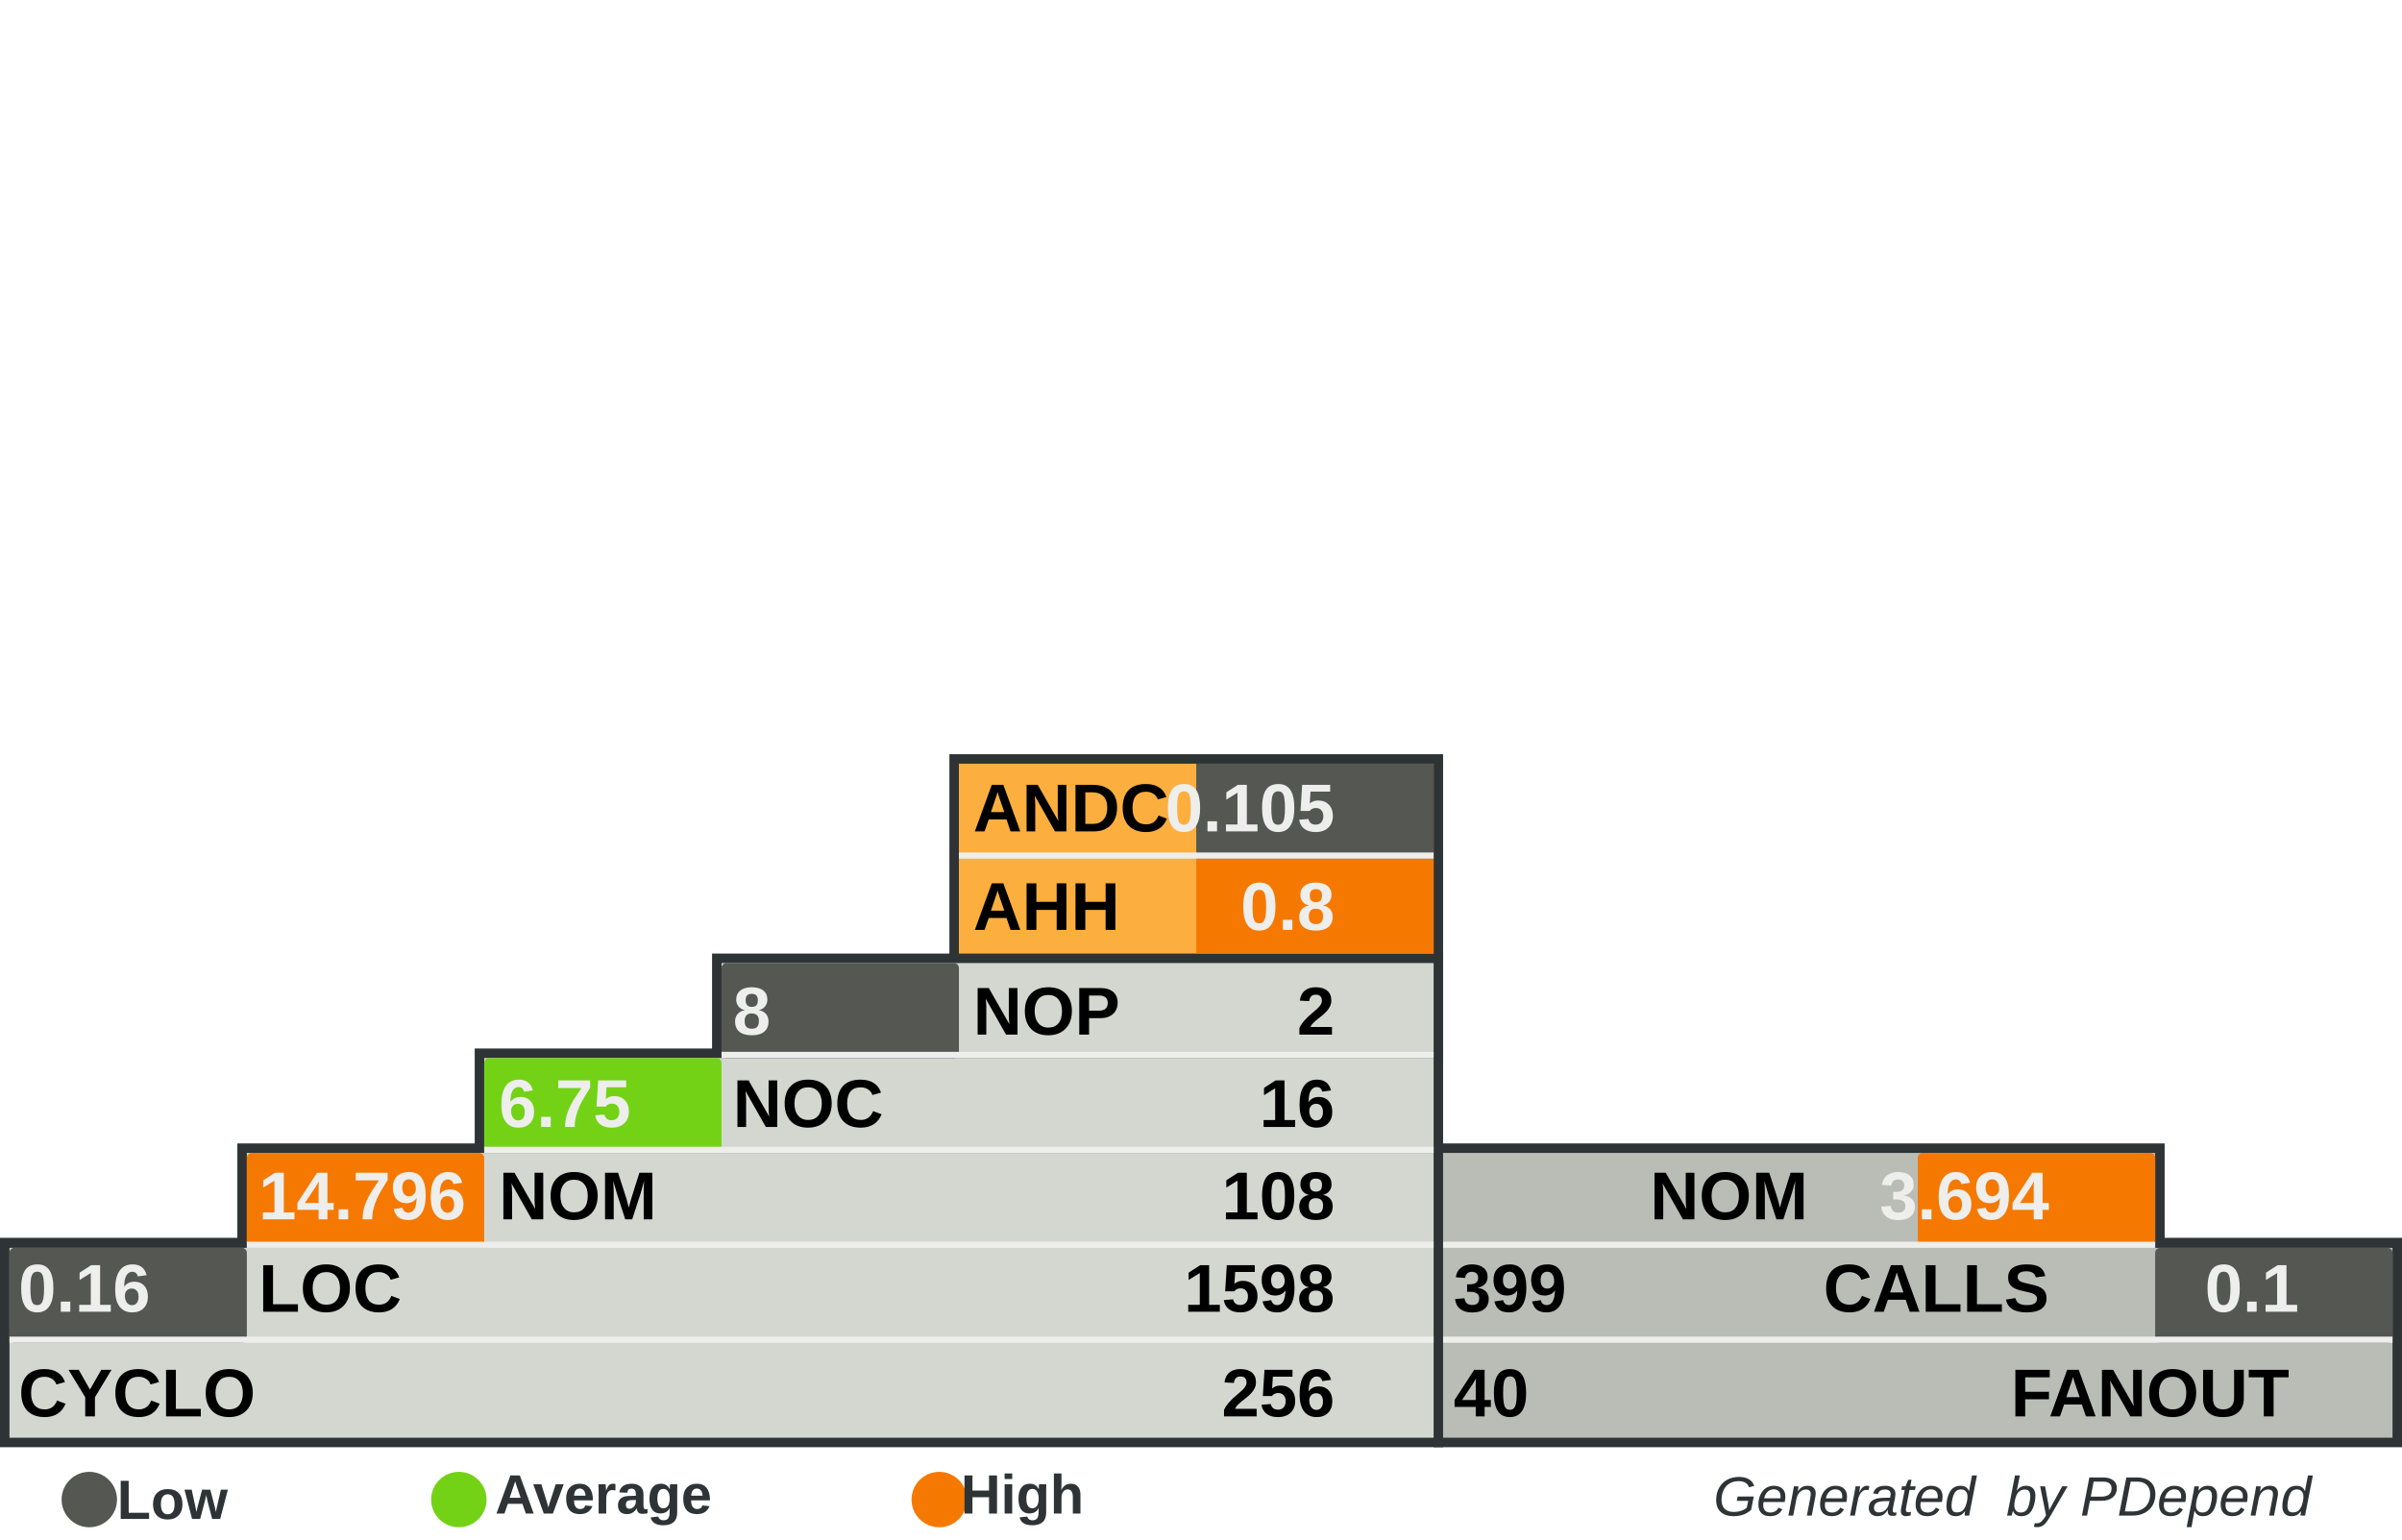
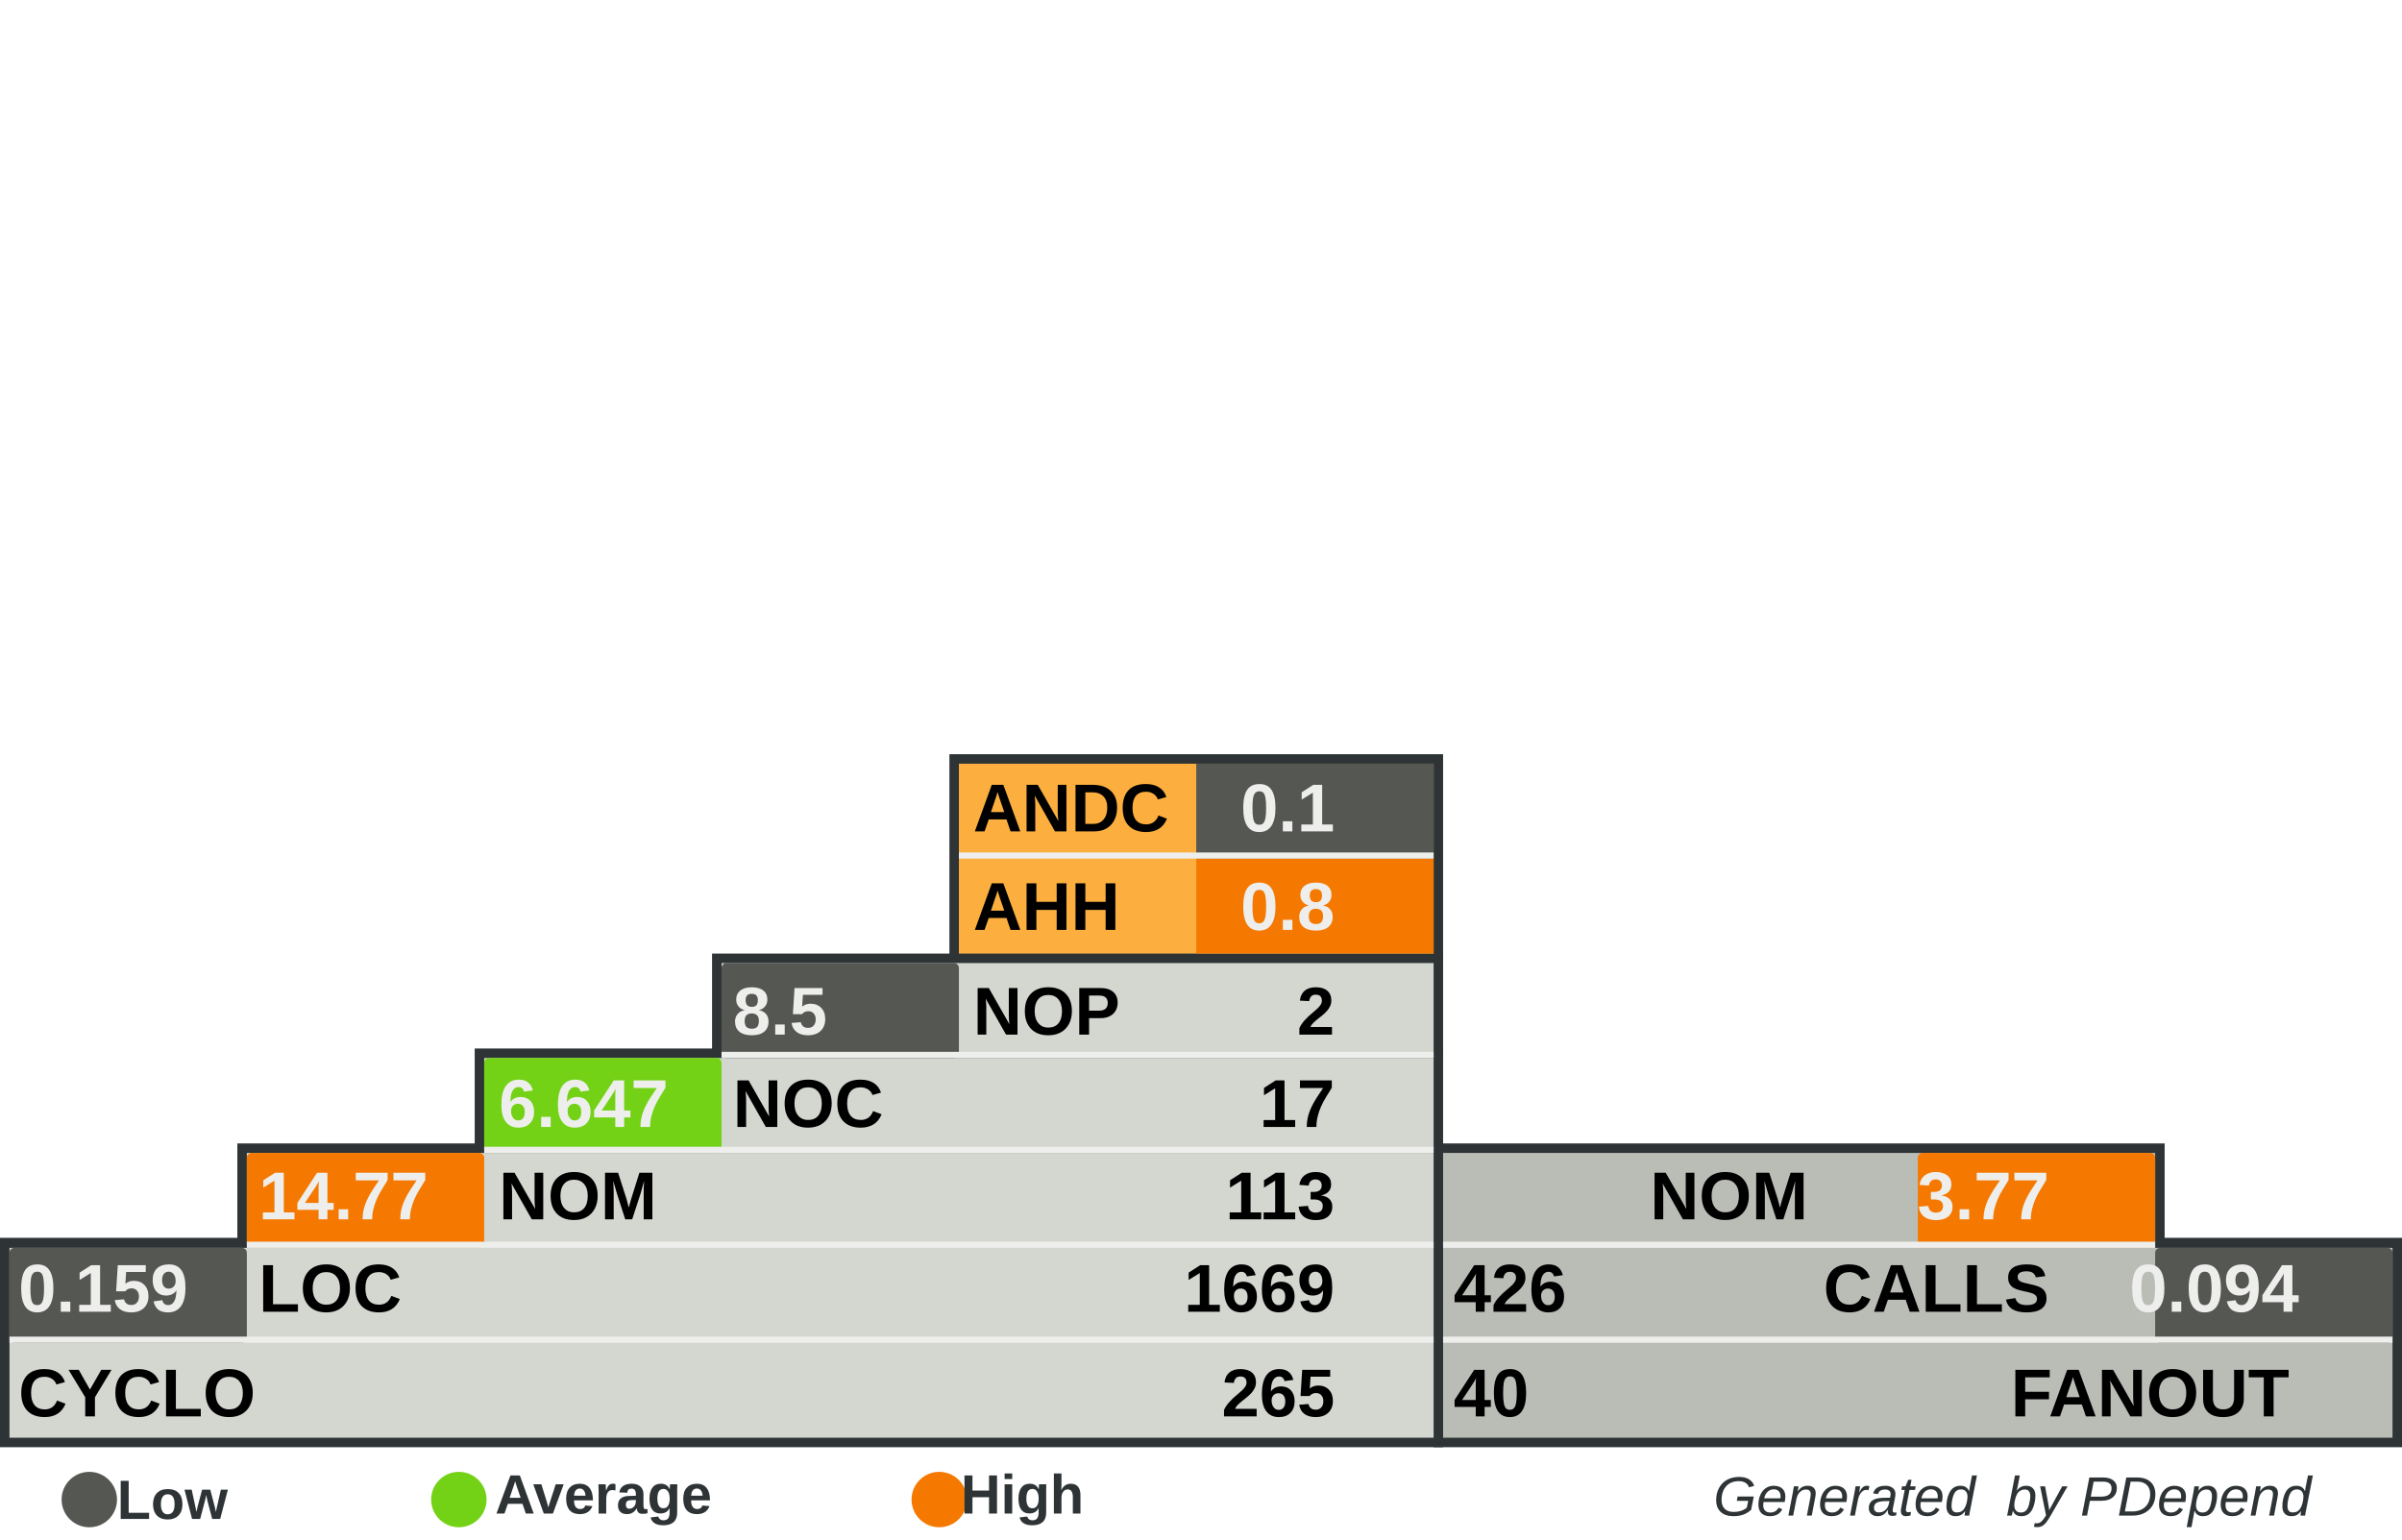
<svg xmlns="http://www.w3.org/2000/svg" width="390" height="250" id="svg5110" version="1.0">
  <defs id="defs5112">
    </defs>
  <g id="layer1">
    <rect style="fill:#555753" width="0" height="0" x="0" y="0" rx="0" ry="0" id="rect8982" xml:id="threshold.low" />
    <rect style="fill:#73d216" width="0" height="0" x="0" y="0" rx="0" ry="0" id="rect8983" xml:id="threshold.average" />
    <rect style="fill:#f57900" width="0" height="0" x="0" y="0" rx="0" ry="0" id="rect2834" xml:id="threshold.high" />
    <rect style="opacity:1;fill:#2e3436;fill-opacity:1;stroke:none;stroke-width:1;stroke-miterlimit:4;stroke-dasharray:none;stroke-opacity:1" id="rect4954" width="118.696" height="16.957" x="232.767" y="185.672" rx="2.978" ry="0" />
    <rect style="opacity:1;fill:#2e3436;fill-opacity:1;stroke:none;stroke-width:1;stroke-miterlimit:4;stroke-dasharray:none;stroke-opacity:1" id="rect4956" width="157.233" height="34" x="232.767" y="201" rx="3.945" ry="0" />
    <rect style="opacity:1;fill:#2e3436;fill-opacity:1;stroke:none;stroke-width:1;stroke-miterlimit:4;stroke-dasharray:none;stroke-opacity:1" id="rect4958" width="80.158" height="33.913" x="154.15" y="122.47" rx="2.011" ry="0" />
    <rect style="opacity:1;fill:#2e3436;fill-opacity:1;stroke:none;stroke-width:1;stroke-miterlimit:4;stroke-dasharray:none;stroke-opacity:1" id="rect4960" width="234.308" height="34" x="0" y="201" rx="5.879" ry="0" />
    <rect style="opacity:1;fill:#2e3436;fill-opacity:1;stroke:none;stroke-width:1;stroke-miterlimit:4;stroke-dasharray:none;stroke-opacity:1" id="rect4962" width="195.771" height="16.957" x="38.538" y="185.672" rx="4.912" ry="0" />
    <rect style="opacity:1;fill:#2e3436;fill-opacity:1;stroke:none;stroke-width:1;stroke-miterlimit:4;stroke-dasharray:none;stroke-opacity:1" id="rect4964" width="157.233" height="16.957" x="77.075" y="170.257" rx="3.945" ry="0" />
    <rect style="opacity:1;fill:#2e3436;fill-opacity:1;stroke:none;stroke-width:1;stroke-miterlimit:4;stroke-dasharray:none;stroke-opacity:1" id="rect4966" width="118.696" height="16.957" x="115.613" y="154.842" rx="2.978" ry="0" />
    <rect style="opacity:1;fill:#d3d7cf;fill-opacity:1;stroke:none;stroke-width:1;stroke-miterlimit:4;stroke-dasharray:none;stroke-opacity:1" id="rect4968" width="231.225" height="30.83" x="1.542" y="202.628" rx="5.801" ry="0" />
    <rect style="opacity:1;fill:#d3d7cf;fill-opacity:1;stroke:none;stroke-width:1;stroke-miterlimit:4;stroke-dasharray:none;stroke-opacity:1" id="rect4970" width="192.688" height="15.415" x="40.079" y="187.214" rx="4.834" ry="0" />
    <rect style="opacity:1;fill:#d3d7cf;fill-opacity:1;stroke:none;stroke-width:1;stroke-miterlimit:4;stroke-dasharray:none;stroke-opacity:1" id="rect4972" width="154.15" height="15.415" x="78.617" y="171.798" rx="3.868" ry="0" />
    <rect style="opacity:1;fill:#d3d7cf;fill-opacity:1;stroke:none;stroke-width:1;stroke-miterlimit:4;stroke-dasharray:none;stroke-opacity:1" id="rect4974" width="115.613" height="15.415" x="117.154" y="156.383" rx="2.901" ry="0" />
    <rect style="opacity:1;fill:#fcaf3e;fill-opacity:1;stroke:none;stroke-width:1;stroke-miterlimit:4;stroke-dasharray:none;stroke-opacity:1" id="rect4976" width="77.075" height="30.83" x="155.692" y="124.012" rx="1.934" ry="0" />
    <rect style="opacity:1;fill:#babdb6;fill-opacity:1;stroke:none;stroke-width:1;stroke-miterlimit:4;stroke-dasharray:none;stroke-opacity:1" id="rect4978" width="154.15" height="30.83" x="234.308" y="202.628" rx="3.868" ry="0" />
    <rect style="opacity:1;fill:#babdb6;fill-opacity:1;stroke:none;stroke-width:1;stroke-miterlimit:4;stroke-dasharray:none;stroke-opacity:1" id="rect4980" width="115.613" height="15.415" x="234.308" y="187.213" rx="2.901" ry="0" />
    <rect style="opacity:1;fill:#555753;fill-opacity:1;stroke:none;stroke-width:1;stroke-miterlimit:4;stroke-dasharray:none;stroke-opacity:1" id="rect4982" xml:id="rect.andc" width="38.538" height="15.43" x="194.229" y="124.012" rx="0.967" ry="0" />
    <rect style="opacity:1;fill:#f57900;fill-opacity:1;stroke:none;stroke-width:1;stroke-miterlimit:4;stroke-dasharray:none;stroke-opacity:1" id="rect2851" xml:id="rect.ahh" width="38.538" height="15.4" x="194.229" y="139.412" rx="0.967" ry="0" />
    <rect style="opacity:1;fill:#555753;fill-opacity:1;stroke:none;stroke-width:1;stroke-miterlimit:4;stroke-dasharray:none;stroke-opacity:1" id="rect4984" xml:id="rect.noc-nop" width="38.538" height="15.415" x="117.154" y="156.383" rx="0.806" />
    <rect style="opacity:1;fill:#73d216;fill-opacity:1;stroke:none;stroke-width:1;stroke-miterlimit:4;stroke-dasharray:none;stroke-opacity:1" id="rect4986" xml:id="rect.nom-noc" width="38.538" height="15.415" x="78.617" y="171.798" rx="0.806" />
    <rect style="opacity:1;fill:#f57900;fill-opacity:1;stroke:none;stroke-width:1;stroke-miterlimit:4;stroke-dasharray:none;stroke-opacity:1" id="rect4988" xml:id="rect.loc-nom" width="38.538" height="15.415" x="40.079" y="187.213" rx="0.806" />
    <rect style="opacity:1;fill:#555753;fill-opacity:1;stroke:none;stroke-width:1;stroke-miterlimit:4;stroke-dasharray:none;stroke-opacity:1" id="rect4990" xml:id="rect.cyclo-loc" width="38.538" height="15.415" x="1.542" y="202.628" rx="0.806" />
    <rect style="opacity:1;fill:#f57900;fill-opacity:1;stroke:none;stroke-width:1;stroke-miterlimit:4;stroke-dasharray:none;stroke-opacity:1" id="rect4992" xml:id="rect.calls-nom" width="38.538" height="15.415" x="311.383" y="187.213" rx="0.806" />
    <rect style="opacity:1;fill:#555753;fill-opacity:1;stroke:none;stroke-width:1;stroke-miterlimit:4;stroke-dasharray:none;stroke-opacity:1" id="rect4994" xml:id="rect.fanout-calls" width="38.538" height="15.415" x="349.921" y="202.628" rx="0.806" />
    <rect style="opacity:1;fill:#eeeeec;fill-opacity:1;stroke:none;stroke-width:1;stroke-miterlimit:4;stroke-dasharray:none;stroke-opacity:1" id="rect4996" width="231.225" height="1" x="1.542" y="217.043" rx="5.801" ry="0" />
    <rect style="opacity:1;fill:#eeeeec;fill-opacity:1;stroke:none;stroke-width:1;stroke-miterlimit:4;stroke-dasharray:none;stroke-opacity:1" id="rect4998" width="192.688" height="1" x="40.079" y="201.628" rx="4.834" ry="0" />
    <rect style="opacity:1;fill:#eeeeec;fill-opacity:1;stroke:none;stroke-width:1;stroke-miterlimit:4;stroke-dasharray:none;stroke-opacity:1" id="rect5000" width="154.15" height="1" x="78.617" y="186.213" rx="3.868" ry="0" />
    <rect style="opacity:1;fill:#eeeeec;fill-opacity:1;stroke:none;stroke-width:1;stroke-miterlimit:4;stroke-dasharray:none;stroke-opacity:1" id="rect5002" width="115.613" height="1" x="117.154" y="170.798" rx="2.901" ry="0" />
    <rect style="opacity:1;fill:#eeeeec;fill-opacity:1;stroke:none;stroke-width:1;stroke-miterlimit:4;stroke-dasharray:none;stroke-opacity:1" id="rect5004" width="115.613" height="1" x="234.308" y="201.628" rx="2.901" ry="0" />
    <rect style="opacity:1;fill:#eeeeec;fill-opacity:1;stroke:none;stroke-width:1;stroke-miterlimit:4;stroke-dasharray:none;stroke-opacity:1" id="rect5006" width="154.15" height="1" x="234.308" y="217.043" rx="3.868" ry="0" />
    <rect style="opacity:1;fill:#eeeeec;fill-opacity:1;stroke:none;stroke-width:1;stroke-miterlimit:4;stroke-dasharray:none;stroke-opacity:1" id="rect5008" width="77.075" height="1" x="155.692" y="138.427" rx="1.934" ry="0" />
    <text xml:space="preserve" style="font-size:11px;font-style:normal;font-variant:normal;font-weight:bold;font-stretch:normal;fill:#000000;fill-opacity:1;stroke:none;stroke-width:1px;stroke-linecap:butt;stroke-linejoin:miter;stroke-opacity:1;font-family:Arial" x="158" y="135" title="Average Number of Derived Classes" id="text5010">
      <tspan title="Average Number of Derived Classes" id="tspan5012" x="158" y="135">ANDC</tspan>
    </text>
    <text xml:space="preserve" style="font-size:11px;font-style:normal;font-variant:normal;font-weight:bold;font-stretch:normal;fill:#000000;fill-opacity:1;stroke:none;stroke-width:1px;stroke-linecap:butt;stroke-linejoin:miter;stroke-opacity:1;font-family:Arial" x="158" y="151" title="Average Hierarchy Height" id="text5014">
      <tspan title="Average Hierarchy Height" id="tspan5016" x="158" y="151">AHH</tspan>
    </text>
    <text xml:space="preserve" style="font-size:11px;font-style:normal;font-variant:normal;font-weight:bold;font-stretch:normal;fill:#000000;fill-opacity:1;stroke:none;stroke-width:1px;stroke-linecap:butt;stroke-linejoin:miter;stroke-opacity:1;font-family:Arial" x="158" y="168" title="Number Of Packages" id="text5018">
      <tspan title="Number Of Packages" id="tspan5020" x="158" y="168">NOP</tspan>
    </text>
    <text xml:space="preserve" style="font-size:11px;font-style:normal;font-variant:normal;font-weight:bold;font-stretch:normal;fill:#000000;fill-opacity:1;stroke:none;stroke-width:1px;stroke-linecap:butt;stroke-linejoin:miter;stroke-opacity:1;font-family:Arial" x="119" y="183" id="text5022" title="Number Of Classes" transform="scale(0.9999985,1.000001)">
      <tspan title="Number Of Classes" id="tspan5024" x="119" y="183">NOC</tspan>
    </text>
    <text xml:space="preserve" style="font-size:11px;font-style:normal;font-variant:normal;font-weight:bold;font-stretch:normal;fill:#000000;fill-opacity:1;stroke:none;stroke-width:1px;stroke-linecap:butt;stroke-linejoin:miter;stroke-opacity:1;font-family:Arial" x="81" y="198" id="text5026" title="Number Of Methods (Methods+Functions)" transform="scale(0.9999985,1.000001)">
      <tspan title="Number Of Methods (Methods+Functions)" id="tspan5028" x="81" y="198">NOM</tspan>
    </text>
    <text xml:space="preserve" style="font-size:11px;font-style:normal;font-variant:normal;font-weight:bold;font-stretch:normal;fill:#000000;fill-opacity:1;stroke:none;stroke-width:1px;stroke-linecap:butt;stroke-linejoin:miter;stroke-opacity:1;font-family:Arial" x="42" y="213" id="text5030" title="Lines Of Code (Non Comment and Non Whitespace Lines)" transform="scale(0.9999985,1.000001)">
      <tspan title="Lines Of Code (Non Comment and Non Whitespace Lines)" id="tspan5032" x="42" y="213">LOC</tspan>
    </text>
    <text xml:space="preserve" style="font-size:11px;font-style:normal;font-variant:normal;font-weight:bold;font-stretch:normal;fill:#000000;fill-opacity:1;stroke:none;stroke-width:1px;stroke-linecap:butt;stroke-linejoin:miter;stroke-opacity:1;font-family:Arial" x="3" y="230" id="text5034" title="Cyclomatic Complexity" transform="scale(0.9999985,1.000001)">
      <tspan title="Cyclomatic Complexity" id="tspan5036" x="3" y="230">CYCLO</tspan>
    </text>
    <text xml:space="preserve" style="font-size:11px;font-style:normal;font-variant:normal;font-weight:bold;font-stretch:normal;text-align:end;text-anchor:end;fill:#000000;fill-opacity:1;stroke:none;stroke-width:1px;stroke-linecap:butt;stroke-linejoin:miter;stroke-opacity:1;font-family:Arial" x="308.858" y="198" id="text5038" title="Number Of Methods (Methods+Functions)" transform="scale(0.9999985,1.000001)">
      <tspan title="Number Of Methods (Methods+Functions)" id="tspan5040" x="308.858" y="198">NOM</tspan>
    </text>
    <text xml:space="preserve" style="font-size:11px;font-style:normal;font-variant:normal;font-weight:bold;font-stretch:normal;text-anchor:end;fill:#000000;fill-opacity:1;stroke:none;stroke-width:1px;stroke-linecap:butt;stroke-linejoin:miter;stroke-opacity:1;font-family:Arial" x="348" y="213" id="text5042" title="Number of Operation Calls" transform="scale(0.9999985,1.000001)">
      <tspan title="Number of Operation Calls" id="tspan5044" x="348" y="213">CALLS</tspan>
    </text>
    <text xml:space="preserve" style="font-size:11px;font-style:normal;font-variant:normal;font-weight:bold;font-stretch:normal;text-anchor:end;fill:#000000;fill-opacity:1;stroke:none;stroke-width:1px;stroke-linecap:butt;stroke-linejoin:miter;stroke-opacity:1;font-family:Arial" x="387" y="230" id="text5046" title="Number of Called Classes" transform="scale(0.9999985,1.000001)">
      <tspan title="Number of Called Classes" id="tspan5048" x="387" y="230">FANOUT</tspan>
    </text>
    <text xml:space="preserve" style="font-size:11px;font-style:normal;font-variant:normal;font-weight:bold;font-stretch:normal;fill:#000000;fill-opacity:1;stroke:none;stroke-width:1px;stroke-linecap:butt;stroke-linejoin:miter;stroke-opacity:1;font-family:Arial" title="Number of Called Classes" x="236" y="230" id="text5050" transform="scale(0.9999985,1.000001)">
      <tspan title="Number of Called Classes" id="tspan5052" xml:id="pdepend.fanout" x="236" y="230">40</tspan>
    </text>
    <text xml:space="preserve" style="font-size:11px;font-style:normal;font-variant:normal;font-weight:bold;font-stretch:normal;fill:#000000;fill-opacity:1;stroke:none;stroke-width:1px;stroke-linecap:butt;stroke-linejoin:miter;stroke-opacity:1;font-family:Arial" title="Number of Operation Calls" x="236" y="213" id="text5054" transform="scale(0.9999985,1.000001)">
-       <tspan title="Number of Operation Calls" id="tspan5056" xml:id="pdepend.calls" x="236" y="213">399</tspan>
+       <tspan title="Number of Operation Calls" id="tspan5056" xml:id="pdepend.calls" x="236" y="213">426</tspan>
    </text>
    <text xml:space="preserve" style="font-size:11px;font-style:normal;font-variant:normal;font-weight:bold;font-stretch:normal;text-anchor:end;fill:#000000;fill-opacity:1;stroke:none;stroke-width:1px;stroke-linecap:butt;stroke-linejoin:miter;stroke-opacity:1;font-family:Arial" title="Cyclomatic Complexity" x="232" y="230" id="text5058" transform="scale(0.9999985,1.000001)">
-       <tspan title="Cyclomatic Complexity" id="tspan5060" xml:id="pdepend.cyclo" x="232" y="230">256</tspan>
+       <tspan title="Cyclomatic Complexity" id="tspan5060" xml:id="pdepend.cyclo" x="232" y="230">265</tspan>
    </text>
    <text xml:space="preserve" style="font-size:11px;font-style:normal;font-variant:normal;font-weight:bold;font-stretch:normal;text-anchor:end;fill:#000000;fill-opacity:1;stroke:none;stroke-width:1px;stroke-linecap:butt;stroke-linejoin:miter;stroke-opacity:1;font-family:Arial" title="Lines Of Code (Non Comment and Non Whitespace Lines)" x="232" y="213" id="text5062" transform="scale(0.9999985,1.000001)">
-       <tspan xml:id="pdepend.loc" title="Lines Of Code (Non Comment and Non Whitespace Lines)" id="tspan5064" x="232" y="213">1598</tspan>
+       <tspan xml:id="pdepend.loc" title="Lines Of Code (Non Comment and Non Whitespace Lines)" id="tspan5064" x="232" y="213">1669</tspan>
    </text>
    <text xml:space="preserve" style="font-size:11px;font-style:normal;font-variant:normal;font-weight:bold;font-stretch:normal;text-anchor:end;fill:#000000;fill-opacity:1;stroke:none;stroke-width:1px;stroke-linecap:butt;stroke-linejoin:miter;stroke-opacity:1;font-family:Arial" title="Number Of Methods (Methods+Functions)" x="232" y="198" id="text5066" transform="scale(0.9999985,1.000001)">
-       <tspan title="Number Of Methods (Methods+Functions)" id="tspan5068" xml:id="pdepend.nom" x="232" y="198">108</tspan>
+       <tspan title="Number Of Methods (Methods+Functions)" id="tspan5068" xml:id="pdepend.nom" x="232" y="198">113</tspan>
    </text>
    <text xml:space="preserve" style="font-size:11px;font-style:normal;font-variant:normal;font-weight:bold;font-stretch:normal;text-anchor:end;fill:#000000;fill-opacity:1;stroke:none;stroke-width:1px;stroke-linecap:butt;stroke-linejoin:miter;stroke-opacity:1;font-family:Arial" title="Number Of Packages" x="232" y="168" id="text5070" transform="scale(0.9999985,1.000001)">
      <tspan title="Number Of Packages" id="tspan5072" xml:id="pdepend.nop" x="232" y="168">2</tspan>
    </text>
    <text xml:space="preserve" style="font-size:11px;font-style:normal;font-variant:normal;font-weight:bold;font-stretch:normal;text-anchor:end;fill:#000000;fill-opacity:1;stroke:none;stroke-width:1px;stroke-linecap:butt;stroke-linejoin:miter;stroke-opacity:1;font-family:Arial" title="Number Of Classes" x="232" y="183" id="text5074" transform="scale(0.9999985,1.000001)">
-       <tspan title="Number Of Classes" id="tspan5076" xml:id="pdepend.noc" x="232" y="183">16</tspan>
+       <tspan title="Number Of Classes" id="tspan5076" xml:id="pdepend.noc" x="232" y="183">17</tspan>
    </text>
    <text xml:space="preserve" style="font-size:11px;font-style:normal;font-variant:normal;font-weight:bold;font-stretch:normal;text-anchor:end;fill:#eeeeec;fill-opacity:1;stroke:none;stroke-width:1px;stroke-linecap:butt;stroke-linejoin:miter;stroke-opacity:1;font-family:Arial" title="Average Number of Derived Classes" x="232" y="135" id="text5078" transform="scale(0.9999985,1.000001)">
-       <tspan title="Average Number of Derived Classes" id="tspan5080" xml:id="pdepend.andc" x="232" y="135">0.105</tspan>
+       <tspan title="Average Number of Derived Classes" id="tspan5080" xml:id="pdepend.andc" x="232" y="135">0.1</tspan>
    </text>
    <text xml:space="preserve" style="font-size:11px;font-style:normal;font-variant:normal;font-weight:bold;font-stretch:normal;text-anchor:end;fill:#eeeeec;fill-opacity:1;stroke:none;stroke-width:1px;stroke-linecap:butt;stroke-linejoin:miter;stroke-opacity:1;font-family:Arial" title="Average Hierarchy Height" x="232" y="151" id="text5082" transform="scale(0.9999985,1.000001)">
      <tspan title="Average Hierarchy Height" id="tspan5084" xml:id="pdepend.ahh" x="232" y="151">0.8</tspan>
    </text>
    <text xml:space="preserve" style="font-size:11px;font-style:normal;font-variant:normal;font-weight:bold;font-stretch:normal;fill:#eeeeec;fill-opacity:1;stroke:none;stroke-width:1px;stroke-linecap:butt;stroke-linejoin:miter;stroke-opacity:1;font-family:Arial" title="Ratio: Number of Classes / Number of Packages" x="119" y="168" id="text5086" transform="scale(0.9999985,1.000001)">
-       <tspan title="Ratio: Number of Classes / Number of Packages" id="tspan5088" xml:id="pdepend.noc-nop" x="119" y="168">8</tspan>
+       <tspan title="Ratio: Number of Classes / Number of Packages" id="tspan5088" xml:id="pdepend.noc-nop" x="119" y="168">8.5</tspan>
    </text>
    <text xml:space="preserve" style="font-size:11px;font-style:normal;font-variant:normal;font-weight:bold;font-stretch:normal;fill:#eeeeec;fill-opacity:1;stroke:none;stroke-width:1px;stroke-linecap:butt;stroke-linejoin:miter;stroke-opacity:1;font-family:Arial" title="Ratio: Number of Methods / Number of Classes" x="81" y="183" id="text5090" transform="scale(0.9999985,1.000001)">
-       <tspan title="Ratio: Number of Methods / Number of Classes" id="tspan5092" xml:id="pdepend.nom-noc" x="81" y="183">6.75</tspan>
+       <tspan title="Ratio: Number of Methods / Number of Classes" id="tspan5092" xml:id="pdepend.nom-noc" x="81" y="183">6.647</tspan>
    </text>
    <text xml:space="preserve" style="font-size:11px;font-style:normal;font-variant:normal;font-weight:bold;font-stretch:normal;fill:#eeeeec;fill-opacity:1;stroke:none;stroke-width:1px;stroke-linecap:butt;stroke-linejoin:miter;stroke-opacity:1;font-family:Arial" title="Ratio: Lines of Code / Number of Methods" x="42" y="198" id="text5094" transform="scale(0.9999985,1.000001)">
-       <tspan title="Ratio: Lines of Code / Number of Methods" id="tspan5096" xml:id="pdepend.loc-nom" x="42" y="198">14.796</tspan>
+       <tspan title="Ratio: Lines of Code / Number of Methods" id="tspan5096" xml:id="pdepend.loc-nom" x="42" y="198">14.77</tspan>
    </text>
    <text xml:space="preserve" style="font-size:11px;font-style:normal;font-variant:normal;font-weight:bold;font-stretch:normal;fill:#eeeeec;fill-opacity:1;stroke:none;stroke-width:1px;stroke-linecap:butt;stroke-linejoin:miter;stroke-opacity:1;font-family:Arial" title="Ratio: Cyclomatic Complexity / Lines of Code" x="3" y="213" id="text5098" transform="scale(0.9999985,1.000001)">
-       <tspan title="Ratio: Cyclomatic Complexity / Lines of Code" id="tspan5100" xml:id="pdepend.cyclo-loc" x="3" y="213">0.16</tspan>
+       <tspan title="Ratio: Cyclomatic Complexity / Lines of Code" id="tspan5100" xml:id="pdepend.cyclo-loc" x="3" y="213">0.159</tspan>
    </text>
    <text xml:space="preserve" style="font-size:11px;font-style:normal;font-variant:normal;font-weight:bold;font-stretch:normal;text-anchor:end;fill:#eeeeec;fill-opacity:1;stroke:none;stroke-width:1px;stroke-linecap:butt;stroke-linejoin:miter;stroke-opacity:1;font-family:Arial" title="Ratio: Number of Called Classes(FANOUT) / Number of Operation Calls" x="388.563" y="213" id="text5102" transform="scale(0.9999985,1.000001)">
-       <tspan title="Ratio: Number of Called Classes(FANOUT) / Number of Operation Calls" id="tspan5104" xml:id="pdepend.fanout-calls" x="388.563" y="213">0.1</tspan>
+       <tspan title="Ratio: Number of Called Classes(FANOUT) / Number of Operation Calls" id="tspan5104" xml:id="pdepend.fanout-calls" x="388.563" y="213">0.094</tspan>
    </text>
    <text xml:space="preserve" style="font-size:11px;font-style:normal;font-variant:normal;font-weight:bold;font-stretch:normal;text-anchor:end;fill:#eeeeec;fill-opacity:1;stroke:none;stroke-width:1px;stroke-linecap:butt;stroke-linejoin:miter;stroke-opacity:1;font-family:Arial" title="Ratio: Number of Operation Calls / Number of Methods (Methods+Functions)" x="348" y="198" id="text5106" transform="scale(0.9999985,1.000001)">
-       <tspan title="Ratio: Number of Operation Calls / Number of Methods (Methods+Functions)" id="tspan5108" xml:id="pdepend.calls-nom" x="348" y="198">3.694</tspan>
+       <tspan title="Ratio: Number of Operation Calls / Number of Methods (Methods+Functions)" id="tspan5108" xml:id="pdepend.calls-nom" x="348" y="198">3.77</tspan>
    </text>
    <text xml:space="preserve" style="font-size:8px;font-style:normal;font-variant:normal;font-weight:bold;font-stretch:normal;text-align:end;text-anchor:end;fill:#2e3436;fill-opacity:1;stroke:none;stroke-width:1px;stroke-linecap:butt;stroke-linejoin:miter;stroke-opacity:1;font-family:Arial" x="386.395" y="246.106" id="text2692">
      <tspan id="tspan2694" x="386.395" y="246.106" style="font-size:9px;font-style:italic;font-variant:normal;font-weight:normal;font-stretch:normal;text-align:end;text-anchor:end;fill:#2e3436;font-family:Arial;">Generated  by PDepend</tspan>
    </text>
    <path style="opacity:1;fill:#555753;fill-opacity:1;stroke:none;stroke-width:1;stroke-miterlimit:4;stroke-dasharray:none;stroke-opacity:1" id="path3780" d="M 65.333,285.667 A 12,10.333 0 1 1 41.333,285.667 A 12,10.333 0 1 1 65.333,285.667 z" transform="matrix(0.375,0,0,0.4354839,-5.5,119.0968)" />
    <text xml:space="preserve" style="font-size:8px;font-style:normal;font-weight:bold;text-align:center;text-anchor:middle;fill:#2e3436;fill-opacity:1;stroke:none;stroke-width:1px;stroke-linecap:butt;stroke-linejoin:miter;stroke-opacity:1;font-family:URW Chancery L;" x="32.387" y="246.642" id="text3782">
      <tspan id="tspan3784" x="32.387" y="246.642" style="font-size:9px;font-style:normal;font-variant:normal;font-weight:bold;font-stretch:normal;fill:#2e3436;font-family:Arial;">Low</tspan>
    </text>
    <path style="opacity:1;fill:#73d216;fill-opacity:1;stroke:none;stroke-width:1;stroke-miterlimit:4;stroke-dasharray:none;stroke-opacity:1" id="path3786" d="M 65.333,285.667 A 12,10.333 0 1 1 41.333,285.667 A 12,10.333 0 1 1 65.333,285.667 z" transform="matrix(0.375,0,0,0.4354839,54.5,119.0968)" />
    <text xml:space="preserve" style="font-size:8px;font-style:normal;font-weight:bold;text-align:center;text-anchor:middle;fill:#2e3436;fill-opacity:1;stroke:none;stroke-width:1px;stroke-linecap:butt;stroke-linejoin:miter;stroke-opacity:1;font-family:URW Chancery L;" x="102.387" y="245.774" id="text3788">
      <tspan id="tspan3790" x="102.387" y="245.774" style="font-size:9px;font-style:normal;font-variant:normal;font-weight:bold;font-stretch:normal;fill:#2e3436;font-family:Arial;">Average</tspan>
    </text>
    <path style="opacity:1;fill:#f57900;fill-opacity:1;stroke:none;stroke-width:1;stroke-miterlimit:4;stroke-dasharray:none;stroke-opacity:1" id="path3792" d="M 65.333,285.667 A 12,10.333 0 1 1 41.333,285.667 A 12,10.333 0 1 1 65.333,285.667 z" transform="matrix(0.375,0,0,0.4354839,132.5,119.0968)" />
    <text xml:space="preserve" style="font-size:8px;font-style:normal;font-weight:bold;text-align:center;text-anchor:middle;fill:#2e3436;fill-opacity:1;stroke:none;stroke-width:1px;stroke-linecap:butt;stroke-linejoin:miter;stroke-opacity:1;font-family:URW Chancery L;" x="170.387" y="245.774" id="text3794">
      <tspan id="tspan3796" x="170.387" y="245.774" style="font-size:9px;font-style:normal;font-variant:normal;font-weight:bold;font-stretch:normal;fill:#2e3436;font-family:Arial;">High</tspan>
    </text>
  </g>
</svg>
